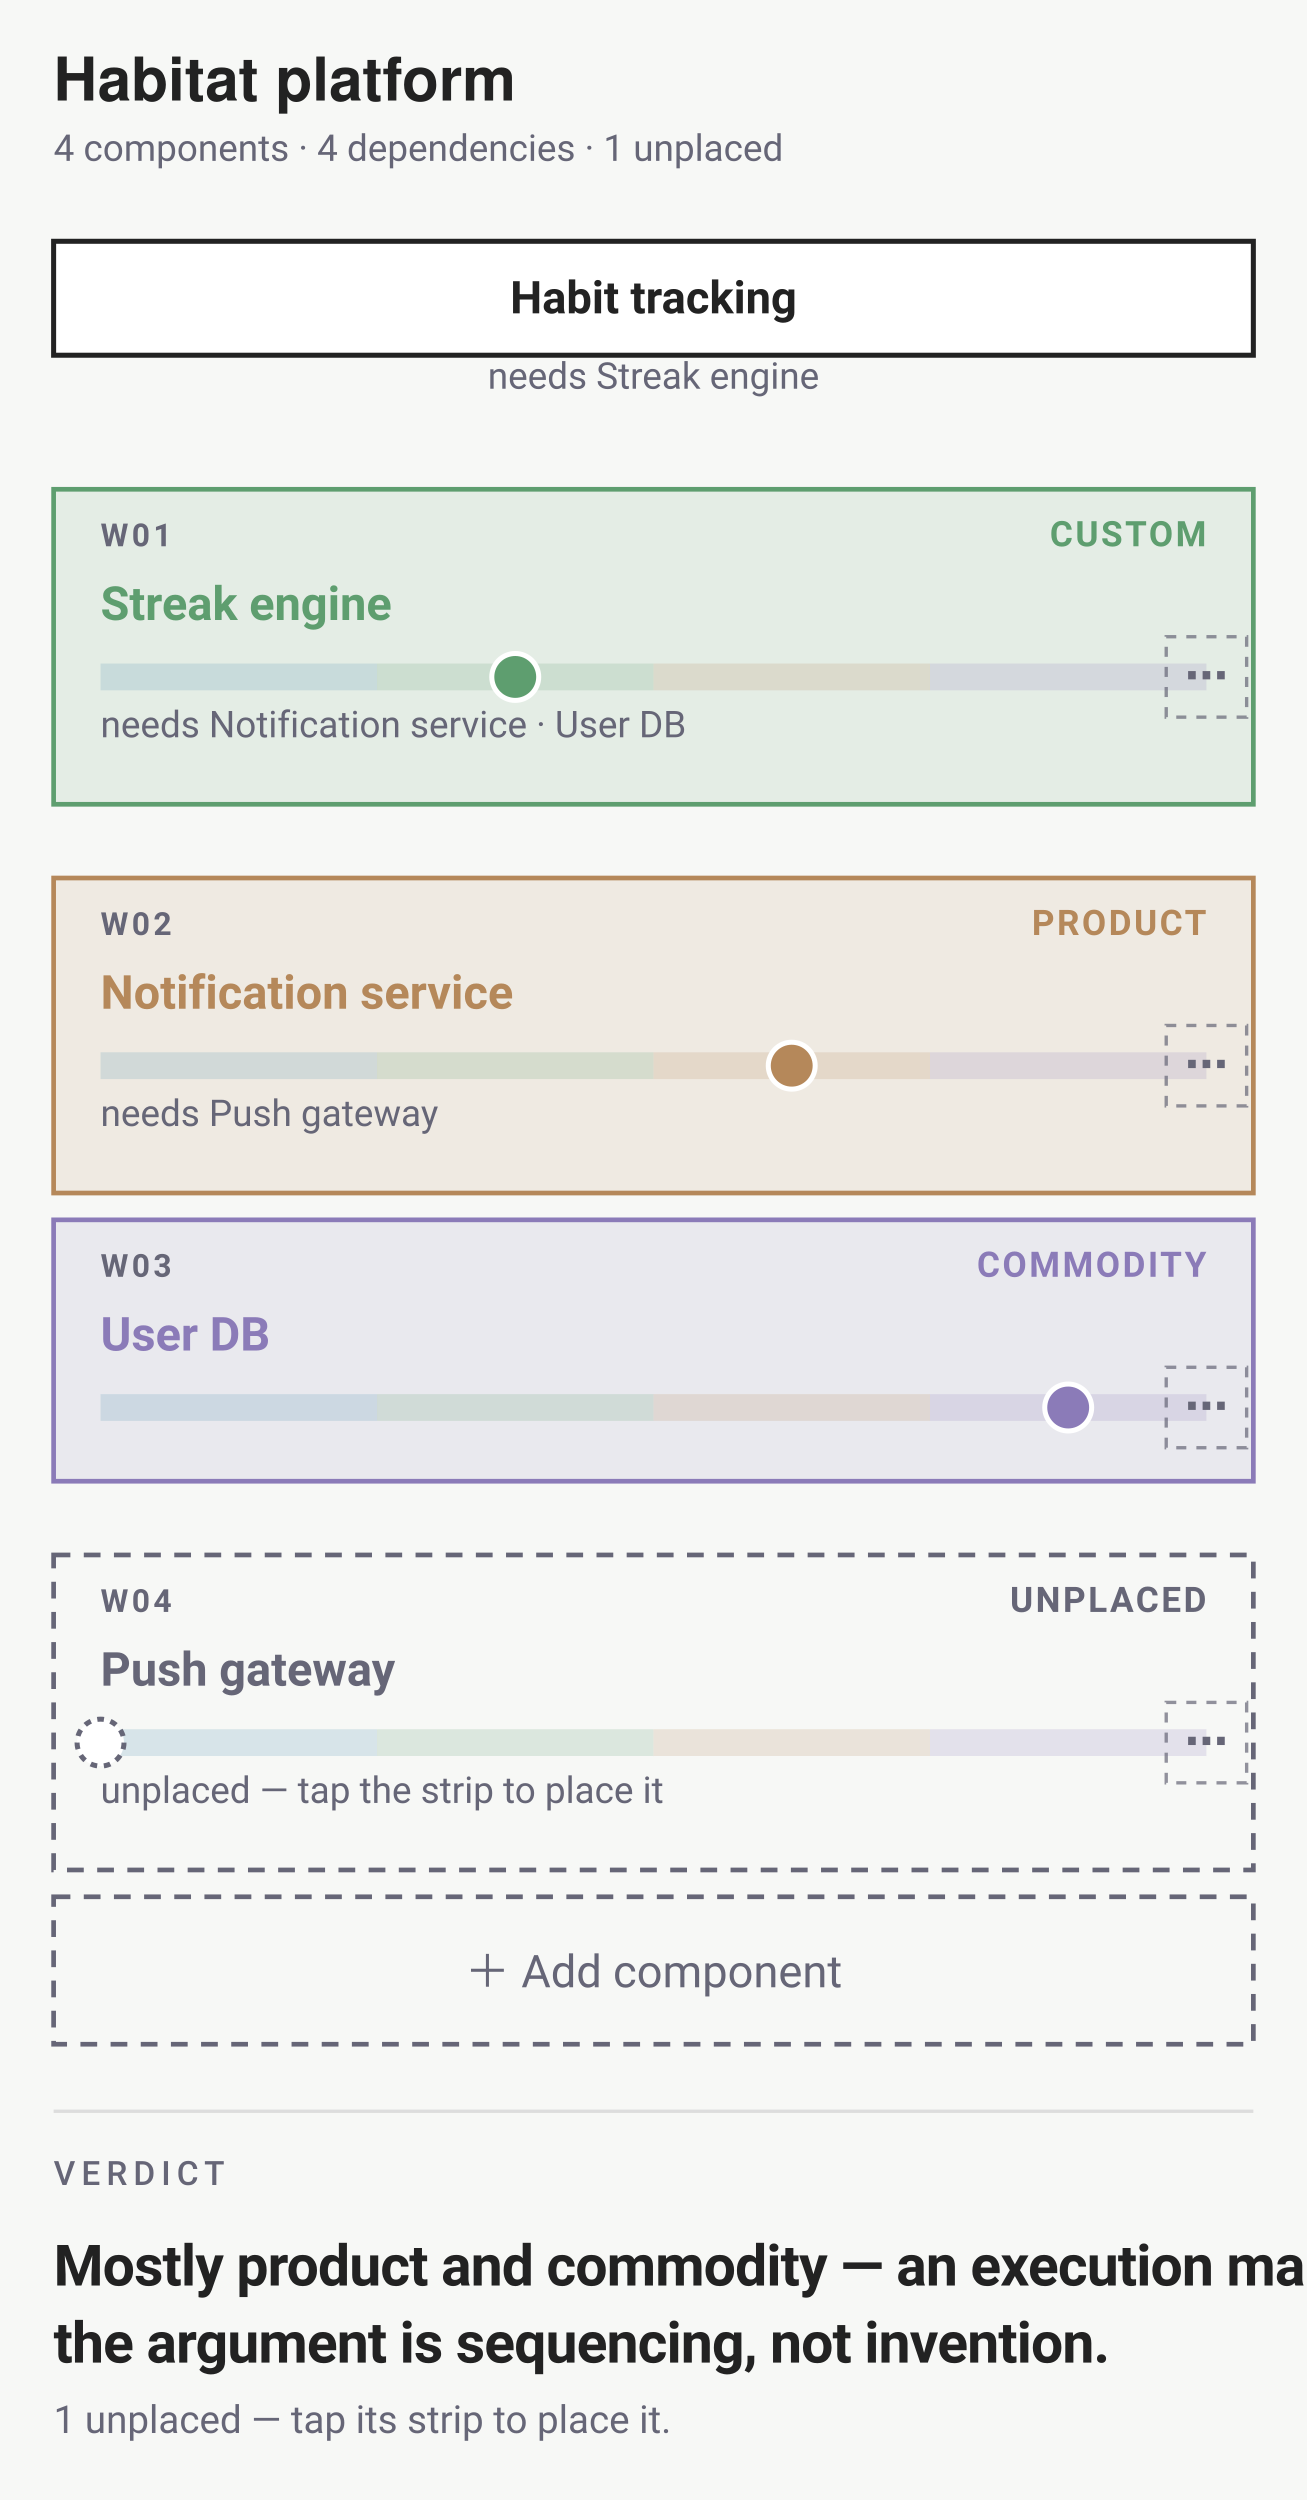
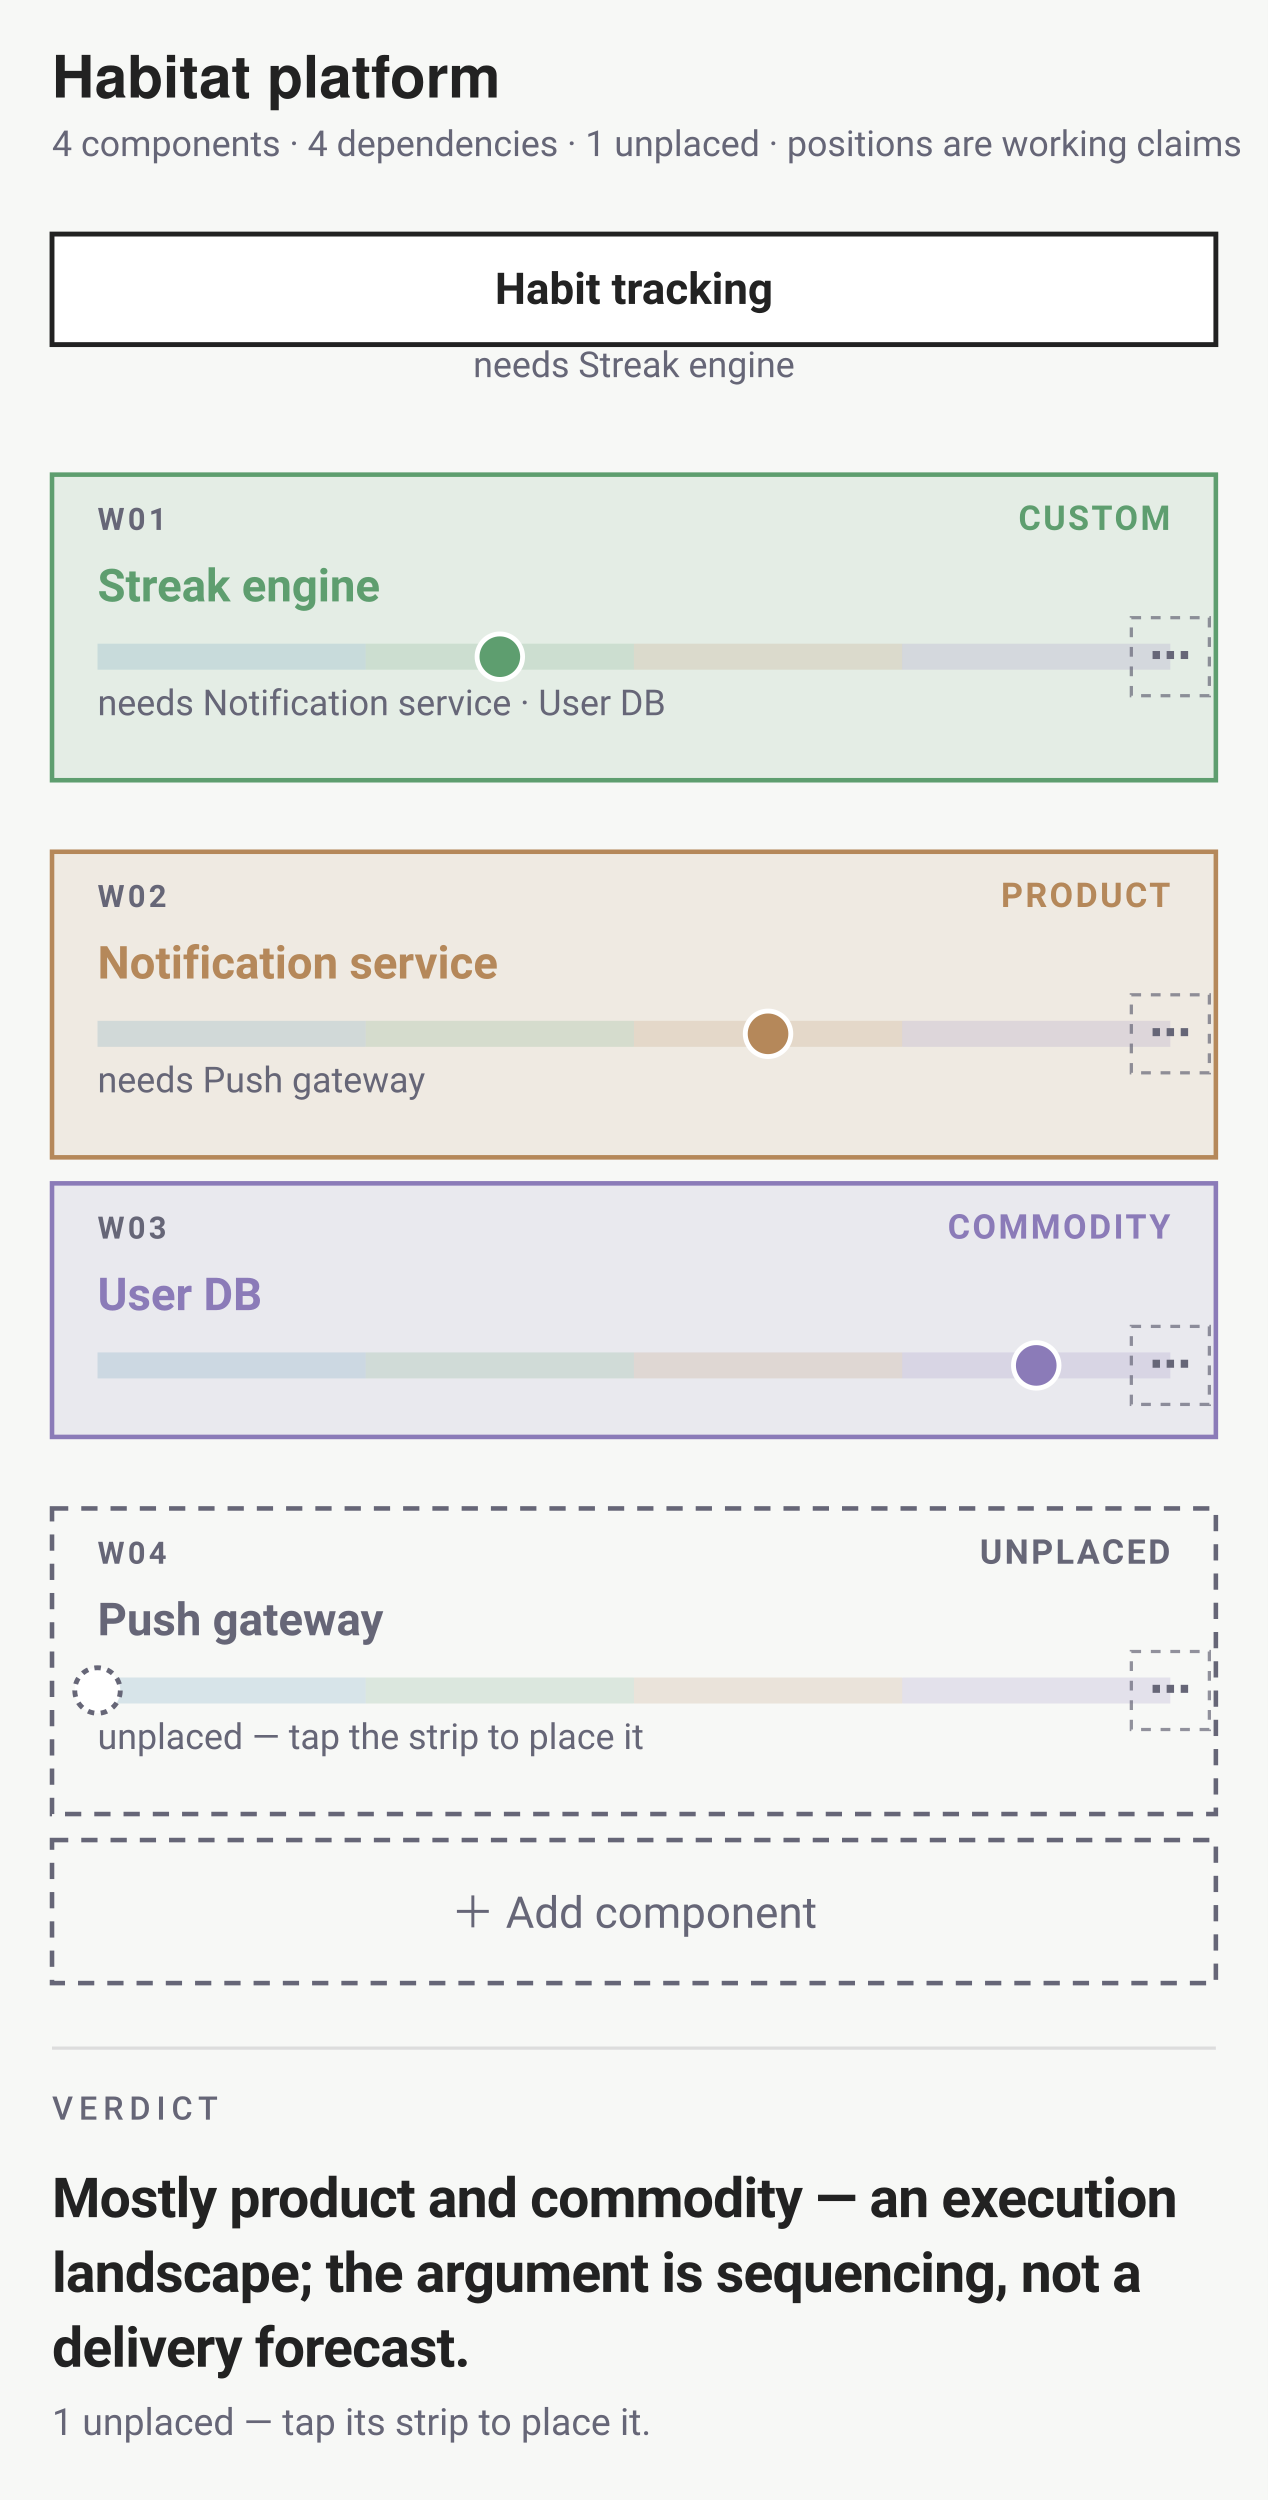
- <svg xmlns="http://www.w3.org/2000/svg" data-narrow="" width="390" height="746" viewBox="0 0 390 746" font-family="-apple-system,BlinkMacSystemFont,'Segoe UI',Roboto,sans-serif">
-   <rect width="390" height="746" fill="#f7f8f6" />
+ <svg xmlns="http://www.w3.org/2000/svg" data-narrow="" width="390" height="769" viewBox="0 0 390 769" font-family="-apple-system,BlinkMacSystemFont,'Segoe UI',Roboto,sans-serif">
+   <rect width="390" height="769" fill="#f7f8f6" />
  <text x="16" y="30" font-family="'Helvetica Neue',Helvetica,'Segoe UI',Roboto,sans-serif" font-size="18" font-weight="700" fill="#222">Habitat platform</text>
-   <text x="16" y="48" font-size="11" fill="#667">4 components · 4 dependencies · 1 unplaced</text>
+   <text x="16" y="48" font-size="11" fill="#667">4 components · 4 dependencies · 1 unplaced · positions are working claims</text>
  <rect x="16" y="72" width="358" height="34" rx="0" fill="#fff" stroke="#222" stroke-width="1.5" />
  <text x="195" y="93.5" text-anchor="middle" font-size="13.5" font-weight="600" fill="#222" data-edit="anchor" data-line="1" data-raw="Habit tracking" tabindex="0" role="button" aria-label="Rename anchor: Habit tracking">Habit tracking</text>
  <text x="195" y="116" text-anchor="middle" font-size="11" fill="#667">needs Streak engine</text>
  <rect x="16" y="146" width="358" height="94" rx="0" fill="#5E9E6F1F" stroke="#5E9E6F" stroke-width="1.4" />
  <text x="30" y="163" font-size="9.5" font-weight="700" letter-spacing="1" fill="#667">W01</text>
  <text x="360" y="163" text-anchor="end" font-size="10.5" font-weight="600" letter-spacing=".07em" fill="#5E9E6F">CUSTOM</text>
  <text x="30" y="185" font-size="14" font-weight="600" fill="#5E9E6F" data-edit="name" data-line="2" data-raw="Streak engine" tabindex="0" role="button" aria-label="Rename component: Streak engine">Streak engine</text>
  <g data-drag="evo" data-name="Streak engine" data-line="2" data-strip="">
    <rect x="30" y="198" width="82.5" height="8" fill="#4C8DAE2E" />
    <rect x="112.5" y="198" width="82.5" height="8" fill="#5E9E6F2E" />
    <rect x="195" y="198" width="82.5" height="8" fill="#B5885A2E" />
    <rect x="277.5" y="198" width="82.5" height="8" fill="#8B7BB82E" />
    <rect data-track="" data-x0="30" data-w="330" x="30" y="198" width="330" height="8" rx="0" fill="#f7f8f6" fill-opacity="0" />
    <circle data-dot="" cx="153.75" cy="202" r="7" fill="#5E9E6F" stroke="#fff" stroke-width="1.5" />
    <rect x="16" y="190" width="358" height="44" fill="#f7f8f6" fill-opacity="0" />
  </g>
  <g data-edit="componentmenu" data-line="2" data-raw="Streak engine" tabindex="0" role="button" aria-label="More options: Streak engine">
    <rect x="348" y="190" width="24" height="24" rx="0" fill="none" stroke="#667" stroke-dasharray="3 3" stroke-opacity=".7" />
    <text x="360" y="206" text-anchor="middle" font-size="13" font-weight="700" fill="#667">⋯</text>
    <rect x="338" y="180" width="44" height="44" fill="#f7f8f6" fill-opacity="0" />
  </g>
  <text x="30" y="220" font-size="11" fill="#667">needs Notification service · User DB</text>
  <rect x="16" y="262" width="358" height="94" rx="0" fill="#B5885A1F" stroke="#B5885A" stroke-width="1.4" />
  <text x="30" y="279" font-size="9.5" font-weight="700" letter-spacing="1" fill="#667">W02</text>
  <text x="360" y="279" text-anchor="end" font-size="10.5" font-weight="600" letter-spacing=".07em" fill="#B5885A">PRODUCT</text>
  <text x="30" y="301" font-size="14" font-weight="600" fill="#B5885A" data-edit="name" data-line="3" data-raw="Notification service" tabindex="0" role="button" aria-label="Rename component: Notification service">Notification service</text>
  <g data-drag="evo" data-name="Notification service" data-line="3" data-strip="">
    <rect x="30" y="314" width="82.5" height="8" fill="#4C8DAE2E" />
    <rect x="112.5" y="314" width="82.5" height="8" fill="#5E9E6F2E" />
    <rect x="195" y="314" width="82.5" height="8" fill="#B5885A2E" />
    <rect x="277.5" y="314" width="82.5" height="8" fill="#8B7BB82E" />
    <rect data-track="" data-x0="30" data-w="330" x="30" y="314" width="330" height="8" rx="0" fill="#f7f8f6" fill-opacity="0" />
    <circle data-dot="" cx="236.25" cy="318" r="7" fill="#B5885A" stroke="#fff" stroke-width="1.5" />
    <rect x="16" y="306" width="358" height="44" fill="#f7f8f6" fill-opacity="0" />
  </g>
  <g data-edit="componentmenu" data-line="3" data-raw="Notification service" tabindex="0" role="button" aria-label="More options: Notification service">
    <rect x="348" y="306" width="24" height="24" rx="0" fill="none" stroke="#667" stroke-dasharray="3 3" stroke-opacity=".7" />
    <text x="360" y="322" text-anchor="middle" font-size="13" font-weight="700" fill="#667">⋯</text>
    <rect x="338" y="296" width="44" height="44" fill="#f7f8f6" fill-opacity="0" />
  </g>
  <text x="30" y="336" font-size="11" fill="#667">needs Push gateway</text>
  <rect x="16" y="364" width="358" height="78" rx="0" fill="#8B7BB81F" stroke="#8B7BB8" stroke-width="1.4" />
  <text x="30" y="381" font-size="9.5" font-weight="700" letter-spacing="1" fill="#667">W03</text>
  <text x="360" y="381" text-anchor="end" font-size="10.5" font-weight="600" letter-spacing=".07em" fill="#8B7BB8">COMMODITY</text>
  <text x="30" y="403" font-size="14" font-weight="600" fill="#8B7BB8" data-edit="name" data-line="4" data-raw="User DB" tabindex="0" role="button" aria-label="Rename component: User DB">User DB</text>
  <g data-drag="evo" data-name="User DB" data-line="4" data-strip="">
    <rect x="30" y="416" width="82.5" height="8" fill="#4C8DAE2E" />
    <rect x="112.5" y="416" width="82.5" height="8" fill="#5E9E6F2E" />
    <rect x="195" y="416" width="82.5" height="8" fill="#B5885A2E" />
    <rect x="277.5" y="416" width="82.5" height="8" fill="#8B7BB82E" />
    <rect data-track="" data-x0="30" data-w="330" x="30" y="416" width="330" height="8" rx="0" fill="#f7f8f6" fill-opacity="0" />
    <circle data-dot="" cx="318.75" cy="420" r="7" fill="#8B7BB8" stroke="#fff" stroke-width="1.5" />
    <rect x="16" y="408" width="358" height="44" fill="#f7f8f6" fill-opacity="0" />
  </g>
  <g data-edit="componentmenu" data-line="4" data-raw="User DB" tabindex="0" role="button" aria-label="More options: User DB">
    <rect x="348" y="408" width="24" height="24" rx="0" fill="none" stroke="#667" stroke-dasharray="3 3" stroke-opacity=".7" />
    <text x="360" y="424" text-anchor="middle" font-size="13" font-weight="700" fill="#667">⋯</text>
    <rect x="338" y="398" width="44" height="44" fill="#f7f8f6" fill-opacity="0" />
  </g>
  <rect x="16" y="464" width="358" height="94" rx="0" fill="none" stroke="#667" stroke-width="1.4" stroke-dasharray="5 4" />
  <text x="30" y="481" font-size="9.5" font-weight="700" letter-spacing="1" fill="#667">W04</text>
  <text x="360" y="481" text-anchor="end" font-size="10.5" font-weight="600" letter-spacing=".07em" fill="#667">UNPLACED</text>
  <text x="30" y="503" font-size="14" font-weight="600" fill="#667" data-edit="name" data-line="5" data-raw="Push gateway" tabindex="0" role="button" aria-label="Rename component: Push gateway">Push gateway</text>
  <g data-drag="evo" data-name="Push gateway" data-line="5" data-strip="">
    <rect x="30" y="516" width="82.5" height="8" fill="#4C8DAE2E" />
    <rect x="112.5" y="516" width="82.5" height="8" fill="#5E9E6F2E" />
    <rect x="195" y="516" width="82.5" height="8" fill="#B5885A2E" />
    <rect x="277.5" y="516" width="82.5" height="8" fill="#8B7BB82E" />
    <rect data-track="" data-x0="30" data-w="330" x="30" y="516" width="330" height="8" rx="0" fill="#f7f8f6" fill-opacity="0" />
    <circle data-dot="" cx="30" cy="520" r="7" fill="#fff" stroke="#667" stroke-width="1.5" stroke-dasharray="2 2" />
    <rect x="16" y="508" width="358" height="44" fill="#f7f8f6" fill-opacity="0" />
  </g>
  <g data-edit="componentmenu" data-line="5" data-raw="Push gateway" tabindex="0" role="button" aria-label="More options: Push gateway">
    <rect x="348" y="508" width="24" height="24" rx="0" fill="none" stroke="#667" stroke-dasharray="3 3" stroke-opacity=".7" />
    <text x="360" y="524" text-anchor="middle" font-size="13" font-weight="700" fill="#667">⋯</text>
    <rect x="338" y="498" width="44" height="44" fill="#f7f8f6" fill-opacity="0" />
  </g>
  <text x="30" y="538" font-size="11" fill="#667">unplaced — tap the strip to place it</text>
  <g data-edit="additem" data-line="-1" data-raw="" tabindex="0" role="button" aria-label="Add component">
    <rect x="16" y="566" width="358" height="44" rx="0" fill="none" stroke="#667" stroke-width="1.4" stroke-dasharray="5 4" />
    <text x="195" y="593" text-anchor="middle" font-size="13.5" fill="#667">＋ Add component</text>
  </g>
  <line x1="16" y1="630" x2="374" y2="630" stroke="#ddd" />
  <text xml:space="preserve" x="16" y="652" font-family="-apple-system,BlinkMacSystemFont,'Segoe UI',Roboto,sans-serif" font-size="10" font-weight="500" letter-spacing="1.8" fill="#667">VERDICT</text>
-   <text xml:space="preserve" x="16" y="682" font-family="-apple-system,BlinkMacSystemFont,'Segoe UI',Roboto,sans-serif" font-size="17" font-weight="700" letter-spacing="-0.25" fill="#222">Mostly product and commodity — an execution map;</text>
-   <text xml:space="preserve" x="16" y="705" font-family="-apple-system,BlinkMacSystemFont,'Segoe UI',Roboto,sans-serif" font-size="17" font-weight="700" letter-spacing="-0.25" fill="#222">the argument is sequencing, not invention.</text>
-   <rect x="12" y="640" width="366" height="77.5" fill="transparent" data-edit="verdictedit" data-line="-1" data-raw="" />
-   <rect x="12" y="640" width="366" height="77.5" fill="transparent" style="cursor:pointer" data-edit="verdict" data-line="-1" data-raw="" tabindex="0" role="button" aria-label="Verdict — edit, copy, or switch it off" />
-   <text x="16" y="726" font-size="11.5" fill="#667">1 unplaced — tap its strip to place it.</text>
+   <text xml:space="preserve" x="16" y="682" font-family="-apple-system,BlinkMacSystemFont,'Segoe UI',Roboto,sans-serif" font-size="17" font-weight="700" letter-spacing="-0.25" fill="#222">Mostly product and commodity — an execution</text>
+   <text xml:space="preserve" x="16" y="705" font-family="-apple-system,BlinkMacSystemFont,'Segoe UI',Roboto,sans-serif" font-size="17" font-weight="700" letter-spacing="-0.25" fill="#222">landscape; the argument is sequencing, not a</text>
+   <text xml:space="preserve" x="16" y="728" font-family="-apple-system,BlinkMacSystemFont,'Segoe UI',Roboto,sans-serif" font-size="17" font-weight="700" letter-spacing="-0.25" fill="#222">delivery forecast.</text>
+   <rect x="12" y="640" width="366" height="100.5" fill="transparent" data-edit="verdictedit" data-line="-1" data-raw="" />
+   <rect x="12" y="640" width="366" height="100.5" fill="transparent" style="cursor:pointer" data-edit="verdict" data-line="-1" data-raw="" tabindex="0" role="button" aria-label="Verdict — edit, copy, or switch it off" />
+   <text x="16" y="749" font-size="11.5" fill="#667">1 unplaced — tap its strip to place it.</text>
</svg>
